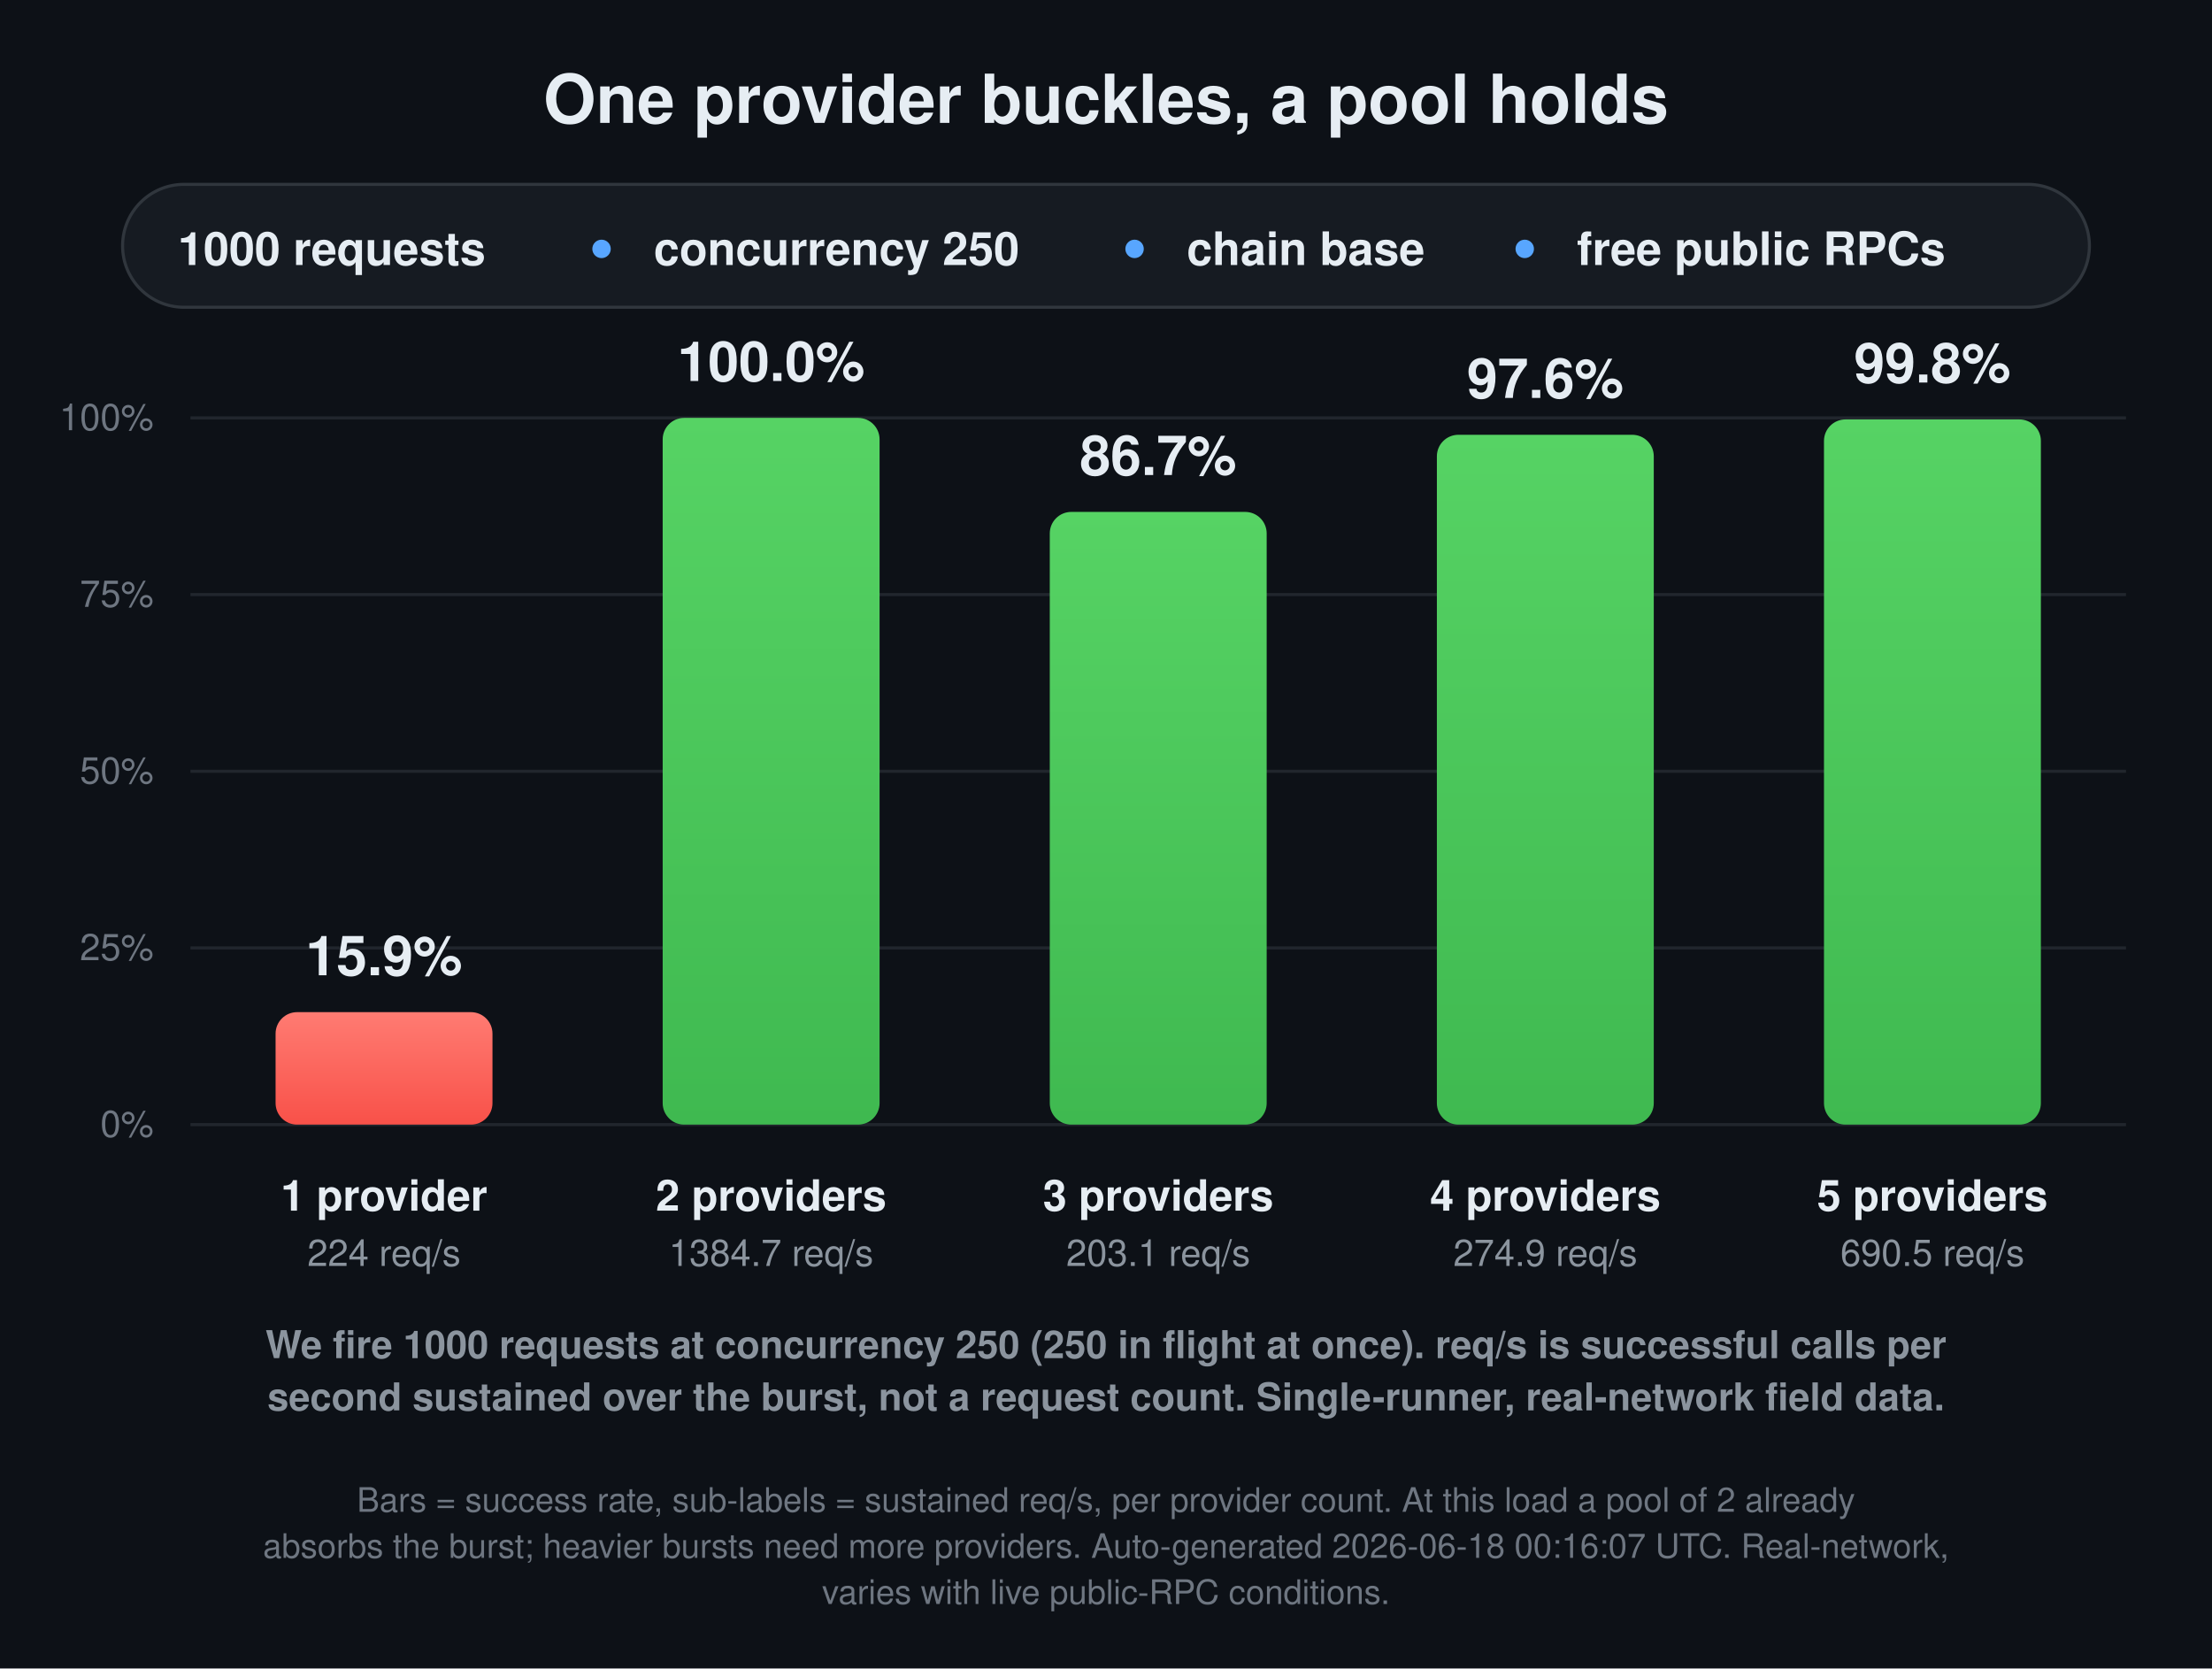
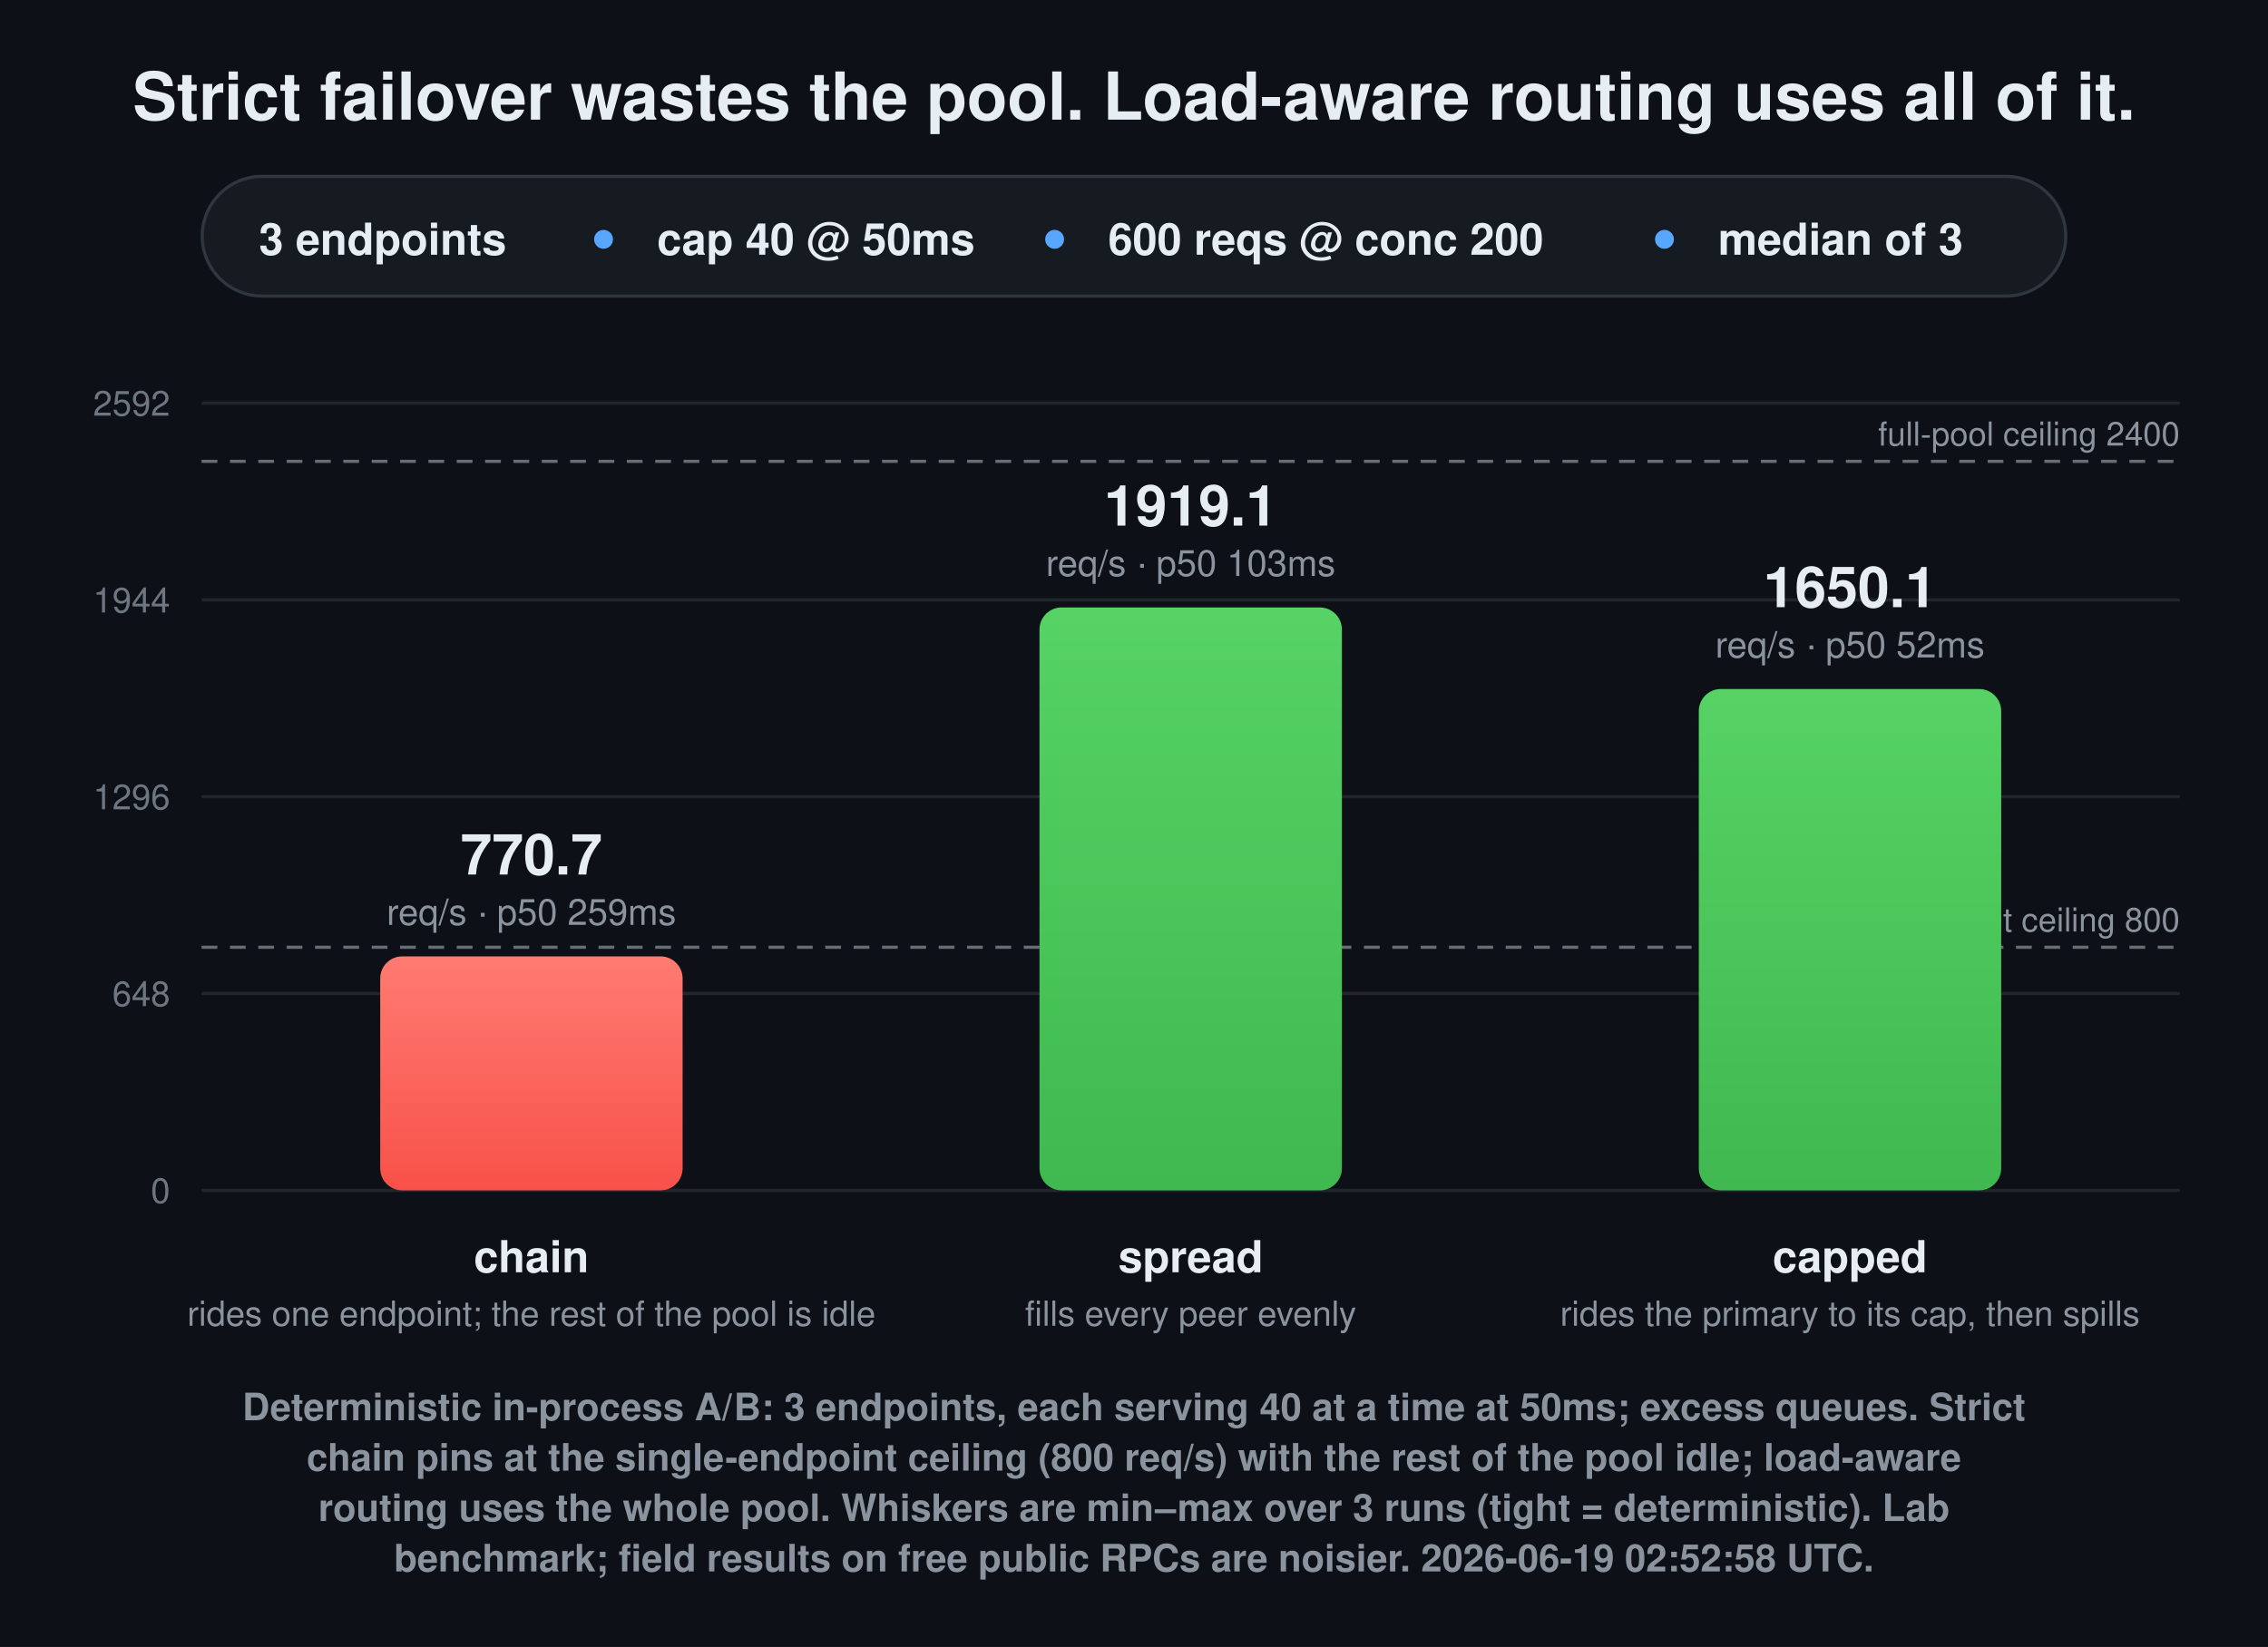
- <svg xmlns="http://www.w3.org/2000/svg" width="720" height="543" viewBox="0 0 720 543" role="img" aria-label="Success rate and throughput climb as providers are added to the pool">
+ <svg xmlns="http://www.w3.org/2000/svg" width="720" height="523" viewBox="0 0 720 523" role="img" aria-label="Throughput by routing strategy: chain bottlenecks, spread and capped use the whole pool">
  <defs>
    <linearGradient id="g0" x1="0" y1="0" x2="0" y2="1">
      <stop offset="0" stop-color="#ff7b72" />
      <stop offset="1" stop-color="#f85149" />
    </linearGradient>
    <linearGradient id="g1" x1="0" y1="0" x2="0" y2="1">
      <stop offset="0" stop-color="#56d364" />
      <stop offset="1" stop-color="#3fb950" />
    </linearGradient>
    <linearGradient id="g2" x1="0" y1="0" x2="0" y2="1">
      <stop offset="0" stop-color="#56d364" />
      <stop offset="1" stop-color="#3fb950" />
    </linearGradient>
-     <linearGradient id="g3" x1="0" y1="0" x2="0" y2="1">
-       <stop offset="0" stop-color="#56d364" />
-       <stop offset="1" stop-color="#3fb950" />
-     </linearGradient>
-     <linearGradient id="g4" x1="0" y1="0" x2="0" y2="1">
-       <stop offset="0" stop-color="#56d364" />
-       <stop offset="1" stop-color="#3fb950" />
-     </linearGradient>
  </defs>
-   <rect width="720" height="543" fill="#0d1117" />
-   <text x="360" y="40" fill="#e6edf3" font-family="ui-sans-serif,system-ui,Segoe UI,Helvetica,Arial,sans-serif" font-size="22" font-weight="800" text-anchor="middle">One provider buckles, a pool holds</text>
-   <rect x="39.9" y="60" width="640.2" height="40" rx="20" fill="#161b22" stroke="#30363d" stroke-width="1" />
-   <text x="57.9" y="81.0" fill="#e6edf3" font-family="ui-sans-serif,system-ui,Segoe UI,Helvetica,Arial,sans-serif" font-size="15" font-weight="700" dominant-baseline="middle">1000 requests</text>
-   <circle cx="195.8" cy="81.0" r="3" fill="#58a6ff" />
-   <text x="212.8" y="81.0" fill="#e6edf3" font-family="ui-sans-serif,system-ui,Segoe UI,Helvetica,Arial,sans-serif" font-size="15" font-weight="700" dominant-baseline="middle">concurrency 250</text>
-   <circle cx="369.3" cy="81.0" r="3" fill="#58a6ff" />
-   <text x="386.3" y="81.0" fill="#e6edf3" font-family="ui-sans-serif,system-ui,Segoe UI,Helvetica,Arial,sans-serif" font-size="15" font-weight="700" dominant-baseline="middle">chain base</text>
-   <circle cx="496.3" cy="81.0" r="3" fill="#58a6ff" />
-   <text x="513.3" y="81.0" fill="#e6edf3" font-family="ui-sans-serif,system-ui,Segoe UI,Helvetica,Arial,sans-serif" font-size="15" font-weight="700" dominant-baseline="middle">free public RPCs</text>
-   <line x1="62" y1="366.0" x2="692.0" y2="366.0" stroke="#21262d" stroke-width="1" />
-   <text x="50.0" y="370.0" fill="#6e7681" font-family="ui-sans-serif,system-ui,Segoe UI,Helvetica,Arial,sans-serif" font-size="12" text-anchor="end">0%</text>
-   <line x1="62" y1="308.5" x2="692.0" y2="308.5" stroke="#21262d" stroke-width="1" />
-   <text x="50.0" y="312.5" fill="#6e7681" font-family="ui-sans-serif,system-ui,Segoe UI,Helvetica,Arial,sans-serif" font-size="12" text-anchor="end">25%</text>
-   <line x1="62" y1="251.0" x2="692.0" y2="251.0" stroke="#21262d" stroke-width="1" />
-   <text x="50.0" y="255.0" fill="#6e7681" font-family="ui-sans-serif,system-ui,Segoe UI,Helvetica,Arial,sans-serif" font-size="12" text-anchor="end">50%</text>
-   <line x1="62" y1="193.5" x2="692.0" y2="193.5" stroke="#21262d" stroke-width="1" />
-   <text x="50.0" y="197.5" fill="#6e7681" font-family="ui-sans-serif,system-ui,Segoe UI,Helvetica,Arial,sans-serif" font-size="12" text-anchor="end">75%</text>
-   <line x1="62" y1="136.0" x2="692.0" y2="136.0" stroke="#21262d" stroke-width="1" />
-   <text x="50.0" y="140.0" fill="#6e7681" font-family="ui-sans-serif,system-ui,Segoe UI,Helvetica,Arial,sans-serif" font-size="12" text-anchor="end">100%</text>
-   <rect x="89.7" y="329.4" width="70.6" height="36.6" rx="7" fill="url(#g0)" />
-   <text x="125.0" y="317.4" fill="#e6edf3" font-family="ui-sans-serif,system-ui,Segoe UI,Helvetica,Arial,sans-serif" font-size="18" font-weight="800" text-anchor="middle">15.9%</text>
-   <rect x="215.7" y="136.0" width="70.6" height="230.0" rx="7" fill="url(#g1)" />
-   <text x="251.0" y="124.0" fill="#e6edf3" font-family="ui-sans-serif,system-ui,Segoe UI,Helvetica,Arial,sans-serif" font-size="18" font-weight="800" text-anchor="middle">100.0%</text>
-   <rect x="341.7" y="166.6" width="70.6" height="199.4" rx="7" fill="url(#g2)" />
-   <text x="377.0" y="154.6" fill="#e6edf3" font-family="ui-sans-serif,system-ui,Segoe UI,Helvetica,Arial,sans-serif" font-size="18" font-weight="800" text-anchor="middle">86.7%</text>
-   <rect x="467.7" y="141.5" width="70.6" height="224.5" rx="7" fill="url(#g3)" />
-   <text x="503.0" y="129.5" fill="#e6edf3" font-family="ui-sans-serif,system-ui,Segoe UI,Helvetica,Arial,sans-serif" font-size="18" font-weight="800" text-anchor="middle">97.6%</text>
-   <rect x="593.7" y="136.5" width="70.6" height="229.5" rx="7" fill="url(#g4)" />
-   <text x="629.0" y="124.5" fill="#e6edf3" font-family="ui-sans-serif,system-ui,Segoe UI,Helvetica,Arial,sans-serif" font-size="18" font-weight="800" text-anchor="middle">99.8%</text>
-   <text x="125.0" y="394" fill="#e6edf3" font-family="ui-sans-serif,system-ui,Segoe UI,Helvetica,Arial,sans-serif" font-size="14" font-weight="700" text-anchor="middle">1 provider</text>
-   <text x="125.0" y="412" fill="#8b949e" font-family="ui-sans-serif,system-ui,Segoe UI,Helvetica,Arial,sans-serif" font-size="12" text-anchor="middle">224 req/s</text>
-   <text x="251.0" y="394" fill="#e6edf3" font-family="ui-sans-serif,system-ui,Segoe UI,Helvetica,Arial,sans-serif" font-size="14" font-weight="700" text-anchor="middle">2 providers</text>
-   <text x="251.0" y="412" fill="#8b949e" font-family="ui-sans-serif,system-ui,Segoe UI,Helvetica,Arial,sans-serif" font-size="12" text-anchor="middle">1384.7 req/s</text>
-   <text x="377.0" y="394" fill="#e6edf3" font-family="ui-sans-serif,system-ui,Segoe UI,Helvetica,Arial,sans-serif" font-size="14" font-weight="700" text-anchor="middle">3 providers</text>
-   <text x="377.0" y="412" fill="#8b949e" font-family="ui-sans-serif,system-ui,Segoe UI,Helvetica,Arial,sans-serif" font-size="12" text-anchor="middle">203.1 req/s</text>
-   <text x="503.0" y="394" fill="#e6edf3" font-family="ui-sans-serif,system-ui,Segoe UI,Helvetica,Arial,sans-serif" font-size="14" font-weight="700" text-anchor="middle">4 providers</text>
-   <text x="503.0" y="412" fill="#8b949e" font-family="ui-sans-serif,system-ui,Segoe UI,Helvetica,Arial,sans-serif" font-size="12" text-anchor="middle">274.9 req/s</text>
-   <text x="629.0" y="394" fill="#e6edf3" font-family="ui-sans-serif,system-ui,Segoe UI,Helvetica,Arial,sans-serif" font-size="14" font-weight="700" text-anchor="middle">5 providers</text>
-   <text x="629.0" y="412" fill="#8b949e" font-family="ui-sans-serif,system-ui,Segoe UI,Helvetica,Arial,sans-serif" font-size="12" text-anchor="middle">690.5 req/s</text>
-   <text x="360.0" y="442.0" fill="#8b949e" font-family="ui-sans-serif,system-ui,Segoe UI,Helvetica,Arial,sans-serif" font-size="12.5" font-weight="600" text-anchor="middle">We fire 1000 requests at concurrency 250 (250 in flight at once). req/s is successful calls per</text>
-   <text x="360.0" y="459.0" fill="#8b949e" font-family="ui-sans-serif,system-ui,Segoe UI,Helvetica,Arial,sans-serif" font-size="12.5" font-weight="600" text-anchor="middle">second sustained over the burst, not a request count. Single-runner, real-network field data.</text>
-   <text x="360.0" y="492.0" fill="#6e7681" font-family="ui-sans-serif,system-ui,Segoe UI,Helvetica,Arial,sans-serif" font-size="11" text-anchor="middle">Bars = success rate, sub-labels = sustained req/s, per provider count. At this load a pool of 2 already</text>
-   <text x="360.0" y="507.0" fill="#6e7681" font-family="ui-sans-serif,system-ui,Segoe UI,Helvetica,Arial,sans-serif" font-size="11" text-anchor="middle">absorbs the burst; heavier bursts need more providers. Auto-generated 2026-06-18 00:16:07 UTC. Real-network,</text>
-   <text x="360.0" y="522.0" fill="#6e7681" font-family="ui-sans-serif,system-ui,Segoe UI,Helvetica,Arial,sans-serif" font-size="11" text-anchor="middle">varies with live public-RPC conditions.</text>
+   <rect width="720" height="523" fill="#0d1117" />
+   <text x="360" y="38" fill="#e6edf3" font-family="ui-sans-serif,system-ui,Segoe UI,Helvetica,Arial,sans-serif" font-size="21" font-weight="800" text-anchor="middle">Strict failover wastes the pool. Load-aware routing uses all of it.</text>
+   <rect x="64.2" y="56" width="591.6" height="38" rx="19" fill="#161b22" stroke="#30363d" stroke-width="1" />
+   <text x="82.2" y="76.0" fill="#e6edf3" font-family="ui-sans-serif,system-ui,Segoe UI,Helvetica,Arial,sans-serif" font-size="14" font-weight="700" dominant-baseline="middle">3 endpoints</text>
+   <circle cx="191.6" cy="76.0" r="3" fill="#58a6ff" />
+   <text x="208.6" y="76.0" fill="#e6edf3" font-family="ui-sans-serif,system-ui,Segoe UI,Helvetica,Arial,sans-serif" font-size="14" font-weight="700" dominant-baseline="middle">cap 40 @ 50ms</text>
+   <circle cx="334.8" cy="76.0" r="3" fill="#58a6ff" />
+   <text x="351.8" y="76.0" fill="#e6edf3" font-family="ui-sans-serif,system-ui,Segoe UI,Helvetica,Arial,sans-serif" font-size="14" font-weight="700" dominant-baseline="middle">600 reqs @ conc 200</text>
+   <circle cx="528.4" cy="76.0" r="3" fill="#58a6ff" />
+   <text x="545.4" y="76.0" fill="#e6edf3" font-family="ui-sans-serif,system-ui,Segoe UI,Helvetica,Arial,sans-serif" font-size="14" font-weight="700" dominant-baseline="middle">median of 3</text>
+   <line x1="64" y1="378.0" x2="692.0" y2="378.0" stroke="#21262d" stroke-width="1" />
+   <text x="54.0" y="382.0" fill="#6e7681" font-family="ui-sans-serif,system-ui,Segoe UI,Helvetica,Arial,sans-serif" font-size="11" text-anchor="end">0</text>
+   <line x1="64" y1="315.5" x2="692.0" y2="315.5" stroke="#21262d" stroke-width="1" />
+   <text x="54.0" y="319.5" fill="#6e7681" font-family="ui-sans-serif,system-ui,Segoe UI,Helvetica,Arial,sans-serif" font-size="11" text-anchor="end">648</text>
+   <line x1="64" y1="253.0" x2="692.0" y2="253.0" stroke="#21262d" stroke-width="1" />
+   <text x="54.0" y="257.0" fill="#6e7681" font-family="ui-sans-serif,system-ui,Segoe UI,Helvetica,Arial,sans-serif" font-size="11" text-anchor="end">1296</text>
+   <line x1="64" y1="190.5" x2="692.0" y2="190.5" stroke="#21262d" stroke-width="1" />
+   <text x="54.0" y="194.5" fill="#6e7681" font-family="ui-sans-serif,system-ui,Segoe UI,Helvetica,Arial,sans-serif" font-size="11" text-anchor="end">1944</text>
+   <line x1="64" y1="128.0" x2="692.0" y2="128.0" stroke="#21262d" stroke-width="1" />
+   <text x="54.0" y="132.0" fill="#6e7681" font-family="ui-sans-serif,system-ui,Segoe UI,Helvetica,Arial,sans-serif" font-size="11" text-anchor="end">2592</text>
+   <line x1="64" y1="300.8" x2="692.0" y2="300.8" stroke="#8b949e" stroke-width="1" stroke-dasharray="5 4" opacity="0.7" />
+   <text x="692.0" y="295.8" fill="#8b949e" font-family="ui-sans-serif,system-ui,Segoe UI,Helvetica,Arial,sans-serif" font-size="10.5" text-anchor="end">1-endpoint ceiling 800</text>
+   <line x1="64" y1="146.5" x2="692.0" y2="146.5" stroke="#8b949e" stroke-width="1" stroke-dasharray="5 4" opacity="0.7" />
+   <text x="692.0" y="141.5" fill="#8b949e" font-family="ui-sans-serif,system-ui,Segoe UI,Helvetica,Arial,sans-serif" font-size="10.5" text-anchor="end">full-pool ceiling 2400</text>
+   <rect x="120.7" y="303.7" width="96.0" height="74.3" rx="7" fill="url(#g0)" />
+   <text x="168.7" y="277.7" fill="#e6edf3" font-family="ui-sans-serif,system-ui,Segoe UI,Helvetica,Arial,sans-serif" font-size="18" font-weight="800" text-anchor="middle">770.7</text>
+   <text x="168.7" y="293.7" fill="#8b949e" font-family="ui-sans-serif,system-ui,Segoe UI,Helvetica,Arial,sans-serif" font-size="11.5" text-anchor="middle">req/s · p50 259ms</text>
+   <text x="168.7" y="404" fill="#e6edf3" font-family="ui-sans-serif,system-ui,Segoe UI,Helvetica,Arial,sans-serif" font-size="14" font-weight="700" text-anchor="middle">chain</text>
+   <text x="168.7" y="421" fill="#8b949e" font-family="ui-sans-serif,system-ui,Segoe UI,Helvetica,Arial,sans-serif" font-size="11" text-anchor="middle">rides one endpoint; the rest of the pool is idle</text>
+   <rect x="330.0" y="192.9" width="96.0" height="185.1" rx="7" fill="url(#g1)" />
+   <text x="378.0" y="166.9" fill="#e6edf3" font-family="ui-sans-serif,system-ui,Segoe UI,Helvetica,Arial,sans-serif" font-size="18" font-weight="800" text-anchor="middle">1919.1</text>
+   <text x="378.0" y="182.9" fill="#8b949e" font-family="ui-sans-serif,system-ui,Segoe UI,Helvetica,Arial,sans-serif" font-size="11.5" text-anchor="middle">req/s · p50 103ms</text>
+   <text x="378.0" y="404" fill="#e6edf3" font-family="ui-sans-serif,system-ui,Segoe UI,Helvetica,Arial,sans-serif" font-size="14" font-weight="700" text-anchor="middle">spread</text>
+   <text x="378.0" y="421" fill="#8b949e" font-family="ui-sans-serif,system-ui,Segoe UI,Helvetica,Arial,sans-serif" font-size="11" text-anchor="middle">fills every peer evenly</text>
+   <rect x="539.3" y="218.8" width="96.0" height="159.2" rx="7" fill="url(#g2)" />
+   <text x="587.3" y="192.8" fill="#e6edf3" font-family="ui-sans-serif,system-ui,Segoe UI,Helvetica,Arial,sans-serif" font-size="18" font-weight="800" text-anchor="middle">1650.1</text>
+   <text x="587.3" y="208.8" fill="#8b949e" font-family="ui-sans-serif,system-ui,Segoe UI,Helvetica,Arial,sans-serif" font-size="11.5" text-anchor="middle">req/s · p50 52ms</text>
+   <text x="587.3" y="404" fill="#e6edf3" font-family="ui-sans-serif,system-ui,Segoe UI,Helvetica,Arial,sans-serif" font-size="14" font-weight="700" text-anchor="middle">capped</text>
+   <text x="587.3" y="421" fill="#8b949e" font-family="ui-sans-serif,system-ui,Segoe UI,Helvetica,Arial,sans-serif" font-size="11" text-anchor="middle">rides the primary to its cap, then spills</text>
+   <text x="360.0" y="451.0" fill="#8b949e" font-family="ui-sans-serif,system-ui,Segoe UI,Helvetica,Arial,sans-serif" font-size="12" font-weight="600" text-anchor="middle">Deterministic in-process A/B: 3 endpoints, each serving 40 at a time at 50ms; excess queues. Strict</text>
+   <text x="360.0" y="467.0" fill="#8b949e" font-family="ui-sans-serif,system-ui,Segoe UI,Helvetica,Arial,sans-serif" font-size="12" font-weight="600" text-anchor="middle">chain pins at the single-endpoint ceiling (800 req/s) with the rest of the pool idle; load-aware</text>
+   <text x="360.0" y="483.0" fill="#8b949e" font-family="ui-sans-serif,system-ui,Segoe UI,Helvetica,Arial,sans-serif" font-size="12" font-weight="600" text-anchor="middle">routing uses the whole pool. Whiskers are min–max over 3 runs (tight = deterministic). Lab</text>
+   <text x="360.0" y="499.0" fill="#8b949e" font-family="ui-sans-serif,system-ui,Segoe UI,Helvetica,Arial,sans-serif" font-size="12" font-weight="600" text-anchor="middle">benchmark; field results on free public RPCs are noisier. 2026-06-19 02:52:58 UTC.</text>
</svg>
